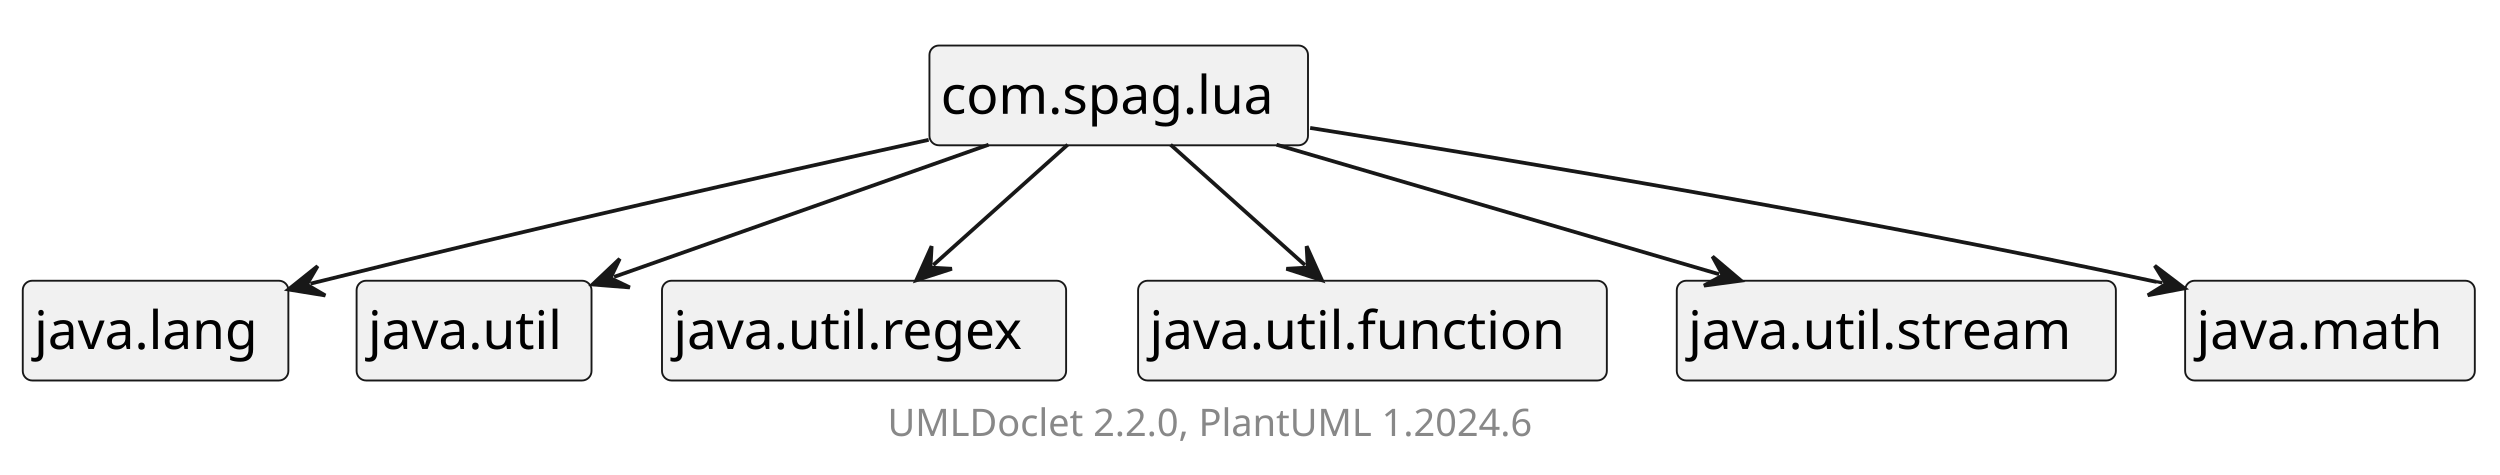
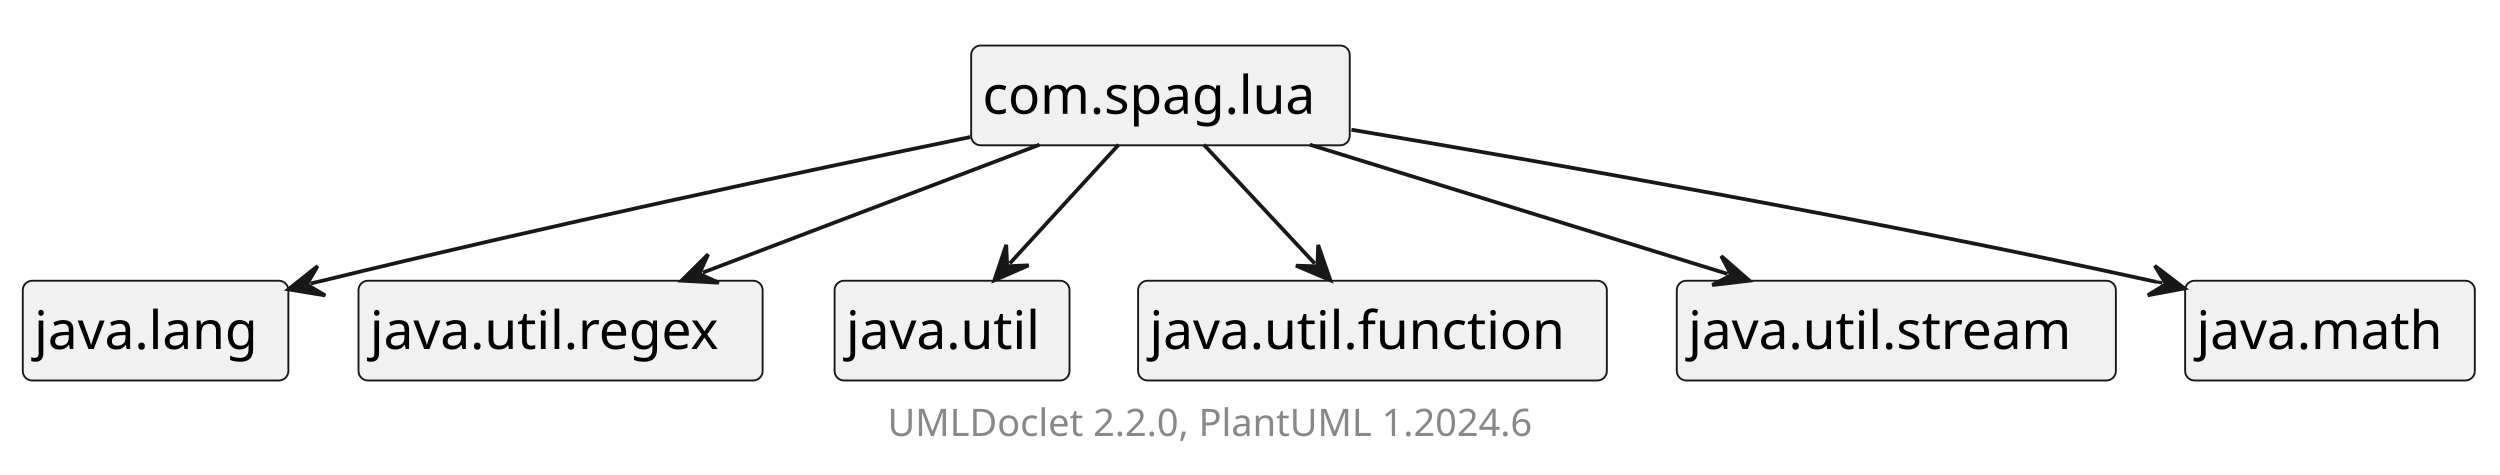
<svg xmlns="http://www.w3.org/2000/svg" xmlns:xlink="http://www.w3.org/1999/xlink" contentStyleType="text/css" height="125px" preserveAspectRatio="none" style="width:659px;height:125px;" version="1.1" viewBox="0 0 659 125" width="659px" zoomAndPan="magnify">
  <defs />
  <g>
    <a href="com/spag/lua/package-summary.html" target="_top" title="com/spag/lua/package-summary.html" xlink:actuate="onRequest" xlink:href="com/spag/lua/package-summary.html" xlink:show="new" xlink:title="com/spag/lua/package-summary.html" xlink:type="simple">
      <g id="elem_com.spag.lua">
-         <rect codeLine="16" fill="#F1F1F1" height="26.297" id="com.spag.lua" rx="2.5" ry="2.5" style="stroke:#181818;stroke-width:0.5;" width="99.789" x="245" y="12" />
-         <text fill="#000000" font-family="sans-serif" font-size="14" lengthAdjust="spacing" textLength="93.789" x="248" y="29.995">com.spag.lua</text>
+         <rect codeLine="16" fill="#F1F1F1" height="26.297" id="com.spag.lua" rx="2.5" ry="2.5" style="stroke:#181818;stroke-width:0.5;" width="99.789" x="256" y="12" />
+         <text fill="#000000" font-family="sans-serif" font-size="14" lengthAdjust="spacing" textLength="93.789" x="259" y="29.995">com.spag.lua</text>
      </g>
    </a>
    <g id="elem_java.lang">
      <rect fill="#F1F1F1" height="26.297" id="java.lang" rx="2.5" ry="2.5" style="stroke:#181818;stroke-width:0.5;" width="70.012" x="6" y="74" />
      <text fill="#000000" font-family="sans-serif" font-size="14" lengthAdjust="spacing" textLength="64.012" x="9" y="91.995">java.lang</text>
    </g>
+     <g id="elem_java.util.regex">
+       <rect fill="#F1F1F1" height="26.297" id="java.util.regex" rx="2.5" ry="2.5" style="stroke:#181818;stroke-width:0.5;" width="106.529" x="94.5" y="74" />
+       <text fill="#000000" font-family="sans-serif" font-size="14" lengthAdjust="spacing" textLength="100.529" x="97.5" y="91.995">java.util.regex</text>
+     </g>
    <g id="elem_java.util">
-       <rect fill="#F1F1F1" height="26.297" id="java.util" rx="2.5" ry="2.5" style="stroke:#181818;stroke-width:0.5;" width="61.925" x="94" y="74" />
-       <text fill="#000000" font-family="sans-serif" font-size="14" lengthAdjust="spacing" textLength="55.925" x="97" y="91.995">java.util</text>
-     </g>
-     <g id="elem_java.util.regex">
-       <rect fill="#F1F1F1" height="26.297" id="java.util.regex" rx="2.5" ry="2.5" style="stroke:#181818;stroke-width:0.5;" width="106.529" x="174.5" y="74" />
-       <text fill="#000000" font-family="sans-serif" font-size="14" lengthAdjust="spacing" textLength="100.529" x="177.5" y="91.995">java.util.regex</text>
+       <rect fill="#F1F1F1" height="26.297" id="java.util" rx="2.5" ry="2.5" style="stroke:#181818;stroke-width:0.5;" width="61.925" x="220" y="74" />
+       <text fill="#000000" font-family="sans-serif" font-size="14" lengthAdjust="spacing" textLength="55.925" x="223" y="91.995">java.util</text>
    </g>
    <g id="elem_java.util.function">
      <rect fill="#F1F1F1" height="26.297" id="java.util.function" rx="2.5" ry="2.5" style="stroke:#181818;stroke-width:0.5;" width="123.564" x="300" y="74" />
      <text fill="#000000" font-family="sans-serif" font-size="14" lengthAdjust="spacing" textLength="117.564" x="303" y="91.995">java.util.function</text>
    </g>
    <g id="elem_java.util.stream">
      <rect fill="#F1F1F1" height="26.297" id="java.util.stream" rx="2.5" ry="2.5" style="stroke:#181818;stroke-width:0.5;" width="115.744" x="442" y="74" />
      <text fill="#000000" font-family="sans-serif" font-size="14" lengthAdjust="spacing" textLength="109.744" x="445" y="91.995">java.util.stream</text>
    </g>
    <g id="elem_java.math">
      <rect fill="#F1F1F1" height="26.297" id="java.math" rx="2.5" ry="2.5" style="stroke:#181818;stroke-width:0.5;" width="76.362" x="576" y="74" />
      <text fill="#000000" font-family="sans-serif" font-size="14" lengthAdjust="spacing" textLength="70.362" x="579" y="91.995">java.math</text>
    </g>
-     <polygon fill="#181818" points="76.03,76.305,85.751,77.888,80.866,75.035,83.719,70.15,76.03,76.305" style="stroke:#181818;stroke-width:1.0;" />
-     <path d="M244.792,36.861 C202.161,46.231 139.416,60.367 85,74 C82.081,74.731 84.863,73.986 81.833,74.781 " fill="none" style="stroke:#181818;stroke-width:1.0;" />
-     <polygon fill="#181818" points="156.202,74.987,166.02,75.764,160.917,73.323,163.358,68.22,156.202,74.987" style="stroke:#181818;stroke-width:1.0;" />
-     <path d="M260.598,38.142 C230.036,48.928 191.412,62.56 161.86,72.99 " fill="none" style="stroke:#181818;stroke-width:1.0;" />
-     <polygon fill="#181818" points="241.538,73.876,250.911,70.852,245.263,70.541,245.574,64.892,241.538,73.876" style="stroke:#181818;stroke-width:1.0;" />
-     <path d="M281.442,38.142 C269.817,48.552 257.626,59.469 246.008,69.873 " fill="none" style="stroke:#181818;stroke-width:1.0;" />
-     <polygon fill="#181818" points="348.462,73.876,344.426,64.892,344.737,70.541,339.089,70.852,348.462,73.876" style="stroke:#181818;stroke-width:1.0;" />
-     <path d="M308.558,38.142 C320.183,48.552 332.374,59.469 343.992,69.873 " fill="none" style="stroke:#181818;stroke-width:1.0;" />
-     <polygon fill="#181818" points="458.927,73.979,451.413,67.612,454.128,72.574,449.166,75.29,458.927,73.979" style="stroke:#181818;stroke-width:1.0;" />
-     <path d="M336.485,38.142 C372.168,48.586 417.605,61.885 453.169,72.293 " fill="none" style="stroke:#181818;stroke-width:1.0;" />
-     <polygon fill="#181818" points="575.837,76,567.995,70.042,570.971,74.853,566.16,77.828,575.837,76" style="stroke:#181818;stroke-width:1.0;" />
-     <path d="M345.353,33.721 C400.117,42.389 490.125,57.428 567,74 C569.881,74.621 567.013,73.92 569.997,74.623 " fill="none" style="stroke:#181818;stroke-width:1.0;" />
+     <polygon fill="#181818" points="76.022,76.271,85.739,77.878,80.861,75.013,83.725,70.135,76.022,76.271" style="stroke:#181818;stroke-width:1.0;" />
+     <path d="M255.798,36.122 C210.893,45.361 143.349,59.717 85,74 C82.078,74.715 84.86,73.973 81.828,74.761 " fill="none" style="stroke:#181818;stroke-width:1.0;" />
+     <polygon fill="#181818" points="179.656,73.979,189.49,74.523,184.33,72.204,186.65,67.044,179.656,73.979" style="stroke:#181818;stroke-width:1.0;" />
+     <path d="M274.026,38.142 C246.524,48.586 212.675,61.44 185.265,71.849 " fill="none" style="stroke:#181818;stroke-width:1.0;" />
+     <polygon fill="#181818" points="262.113,73.876,271.144,69.945,265.492,70.19,265.246,64.539,262.113,73.876" style="stroke:#181818;stroke-width:1.0;" />
+     <path d="M294.87,38.142 C285.328,48.552 275.705,59.049 266.168,69.453 " fill="none" style="stroke:#181818;stroke-width:1.0;" />
+     <polygon fill="#181818" points="350.684,73.876,347.468,64.567,347.273,70.221,341.619,70.026,350.684,73.876" style="stroke:#181818;stroke-width:1.0;" />
+     <path d="M317.332,38.142 C327.048,48.552 336.88,59.085 346.591,69.49 " fill="none" style="stroke:#181818;stroke-width:1.0;" />
+     <polygon fill="#181818" points="461.131,73.979,453.715,67.498,456.354,72.501,451.351,75.141,461.131,73.979" style="stroke:#181818;stroke-width:1.0;" />
+     <path d="M345.259,38.142 C379.028,48.586 421.744,61.797 455.399,72.206 " fill="none" style="stroke:#181818;stroke-width:1.0;" />
+     <polygon fill="#181818" points="575.832,76.023,568.001,70.051,570.968,74.868,566.151,77.834,575.832,76.023" style="stroke:#181818;stroke-width:1.0;" />
+     <path d="M356.239,34.194 C408.943,43.035 494.096,58.009 567,74 C569.879,74.632 567.012,73.927 569.995,74.636 " fill="none" style="stroke:#181818;stroke-width:1.0;" />
    <text fill="#888888" font-family="sans-serif" font-size="10" lengthAdjust="spacing" textLength="3.179" x="323.911" y="103.282"> </text>
    <text fill="#888888" font-family="sans-serif" font-size="10" lengthAdjust="spacing" textLength="183.091" x="233.955" y="114.923">UMLDoclet 2.2.0, PlantUML 1.2024.6</text>
  </g>
</svg>
